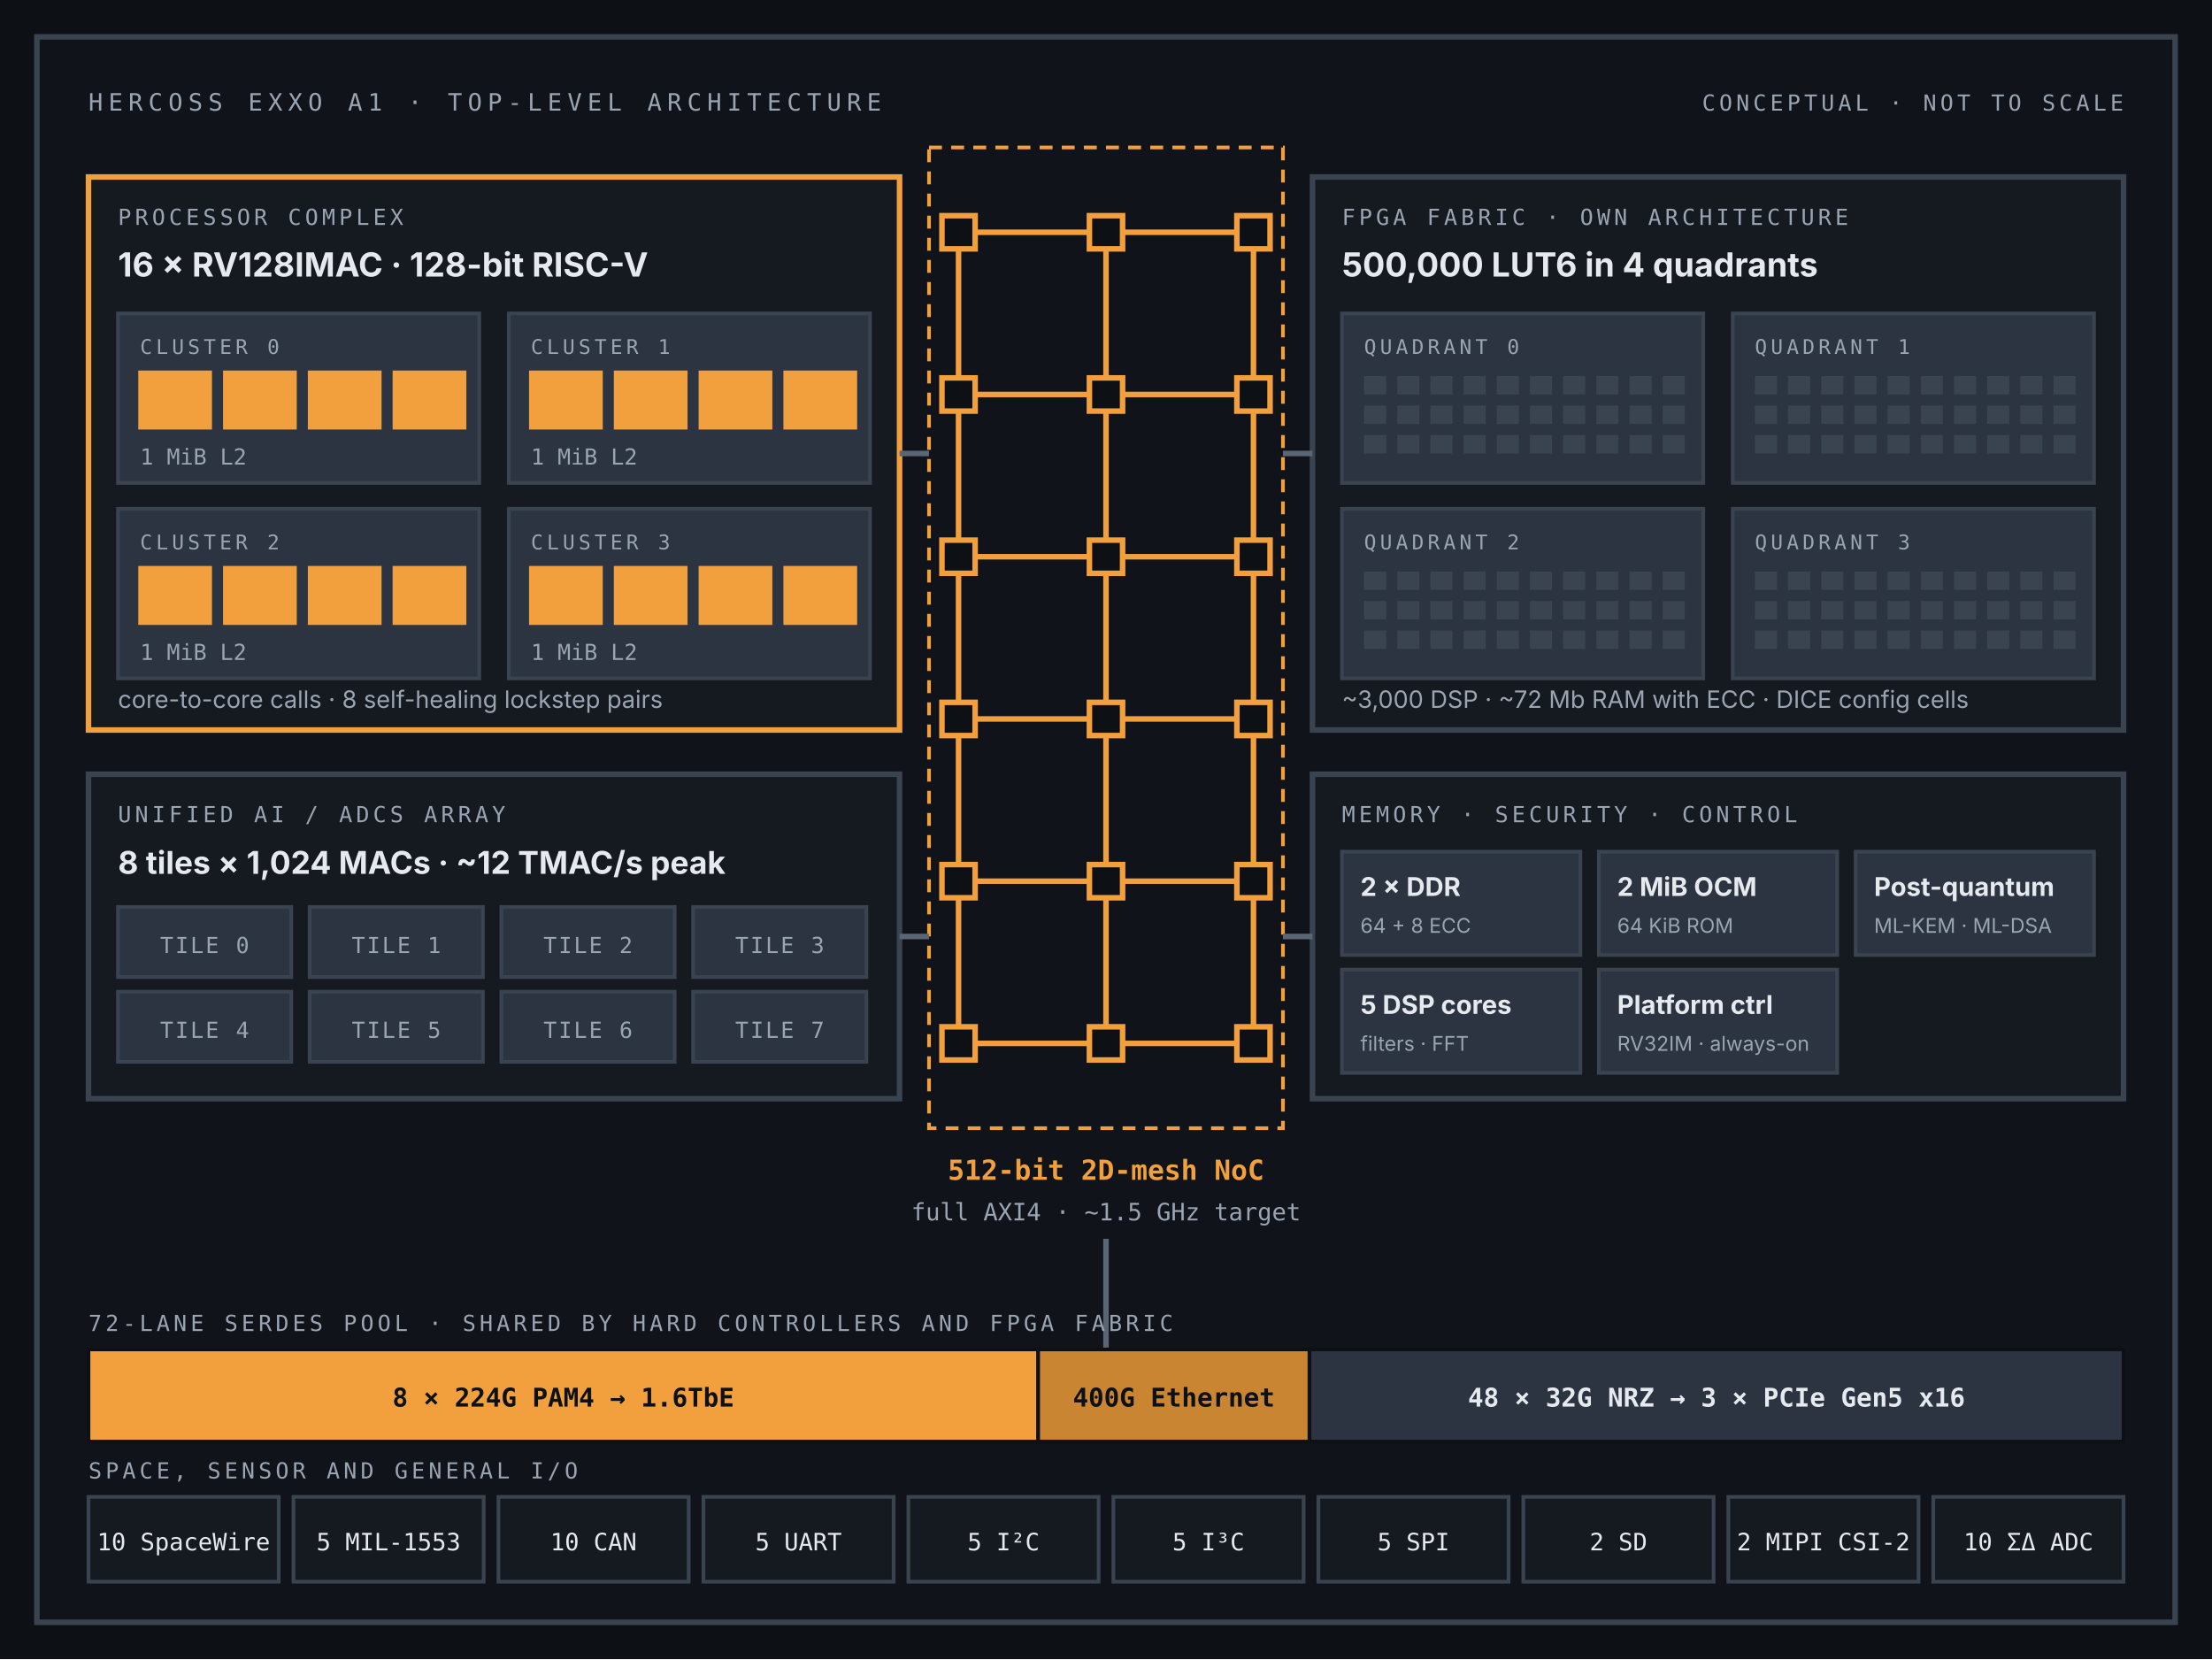
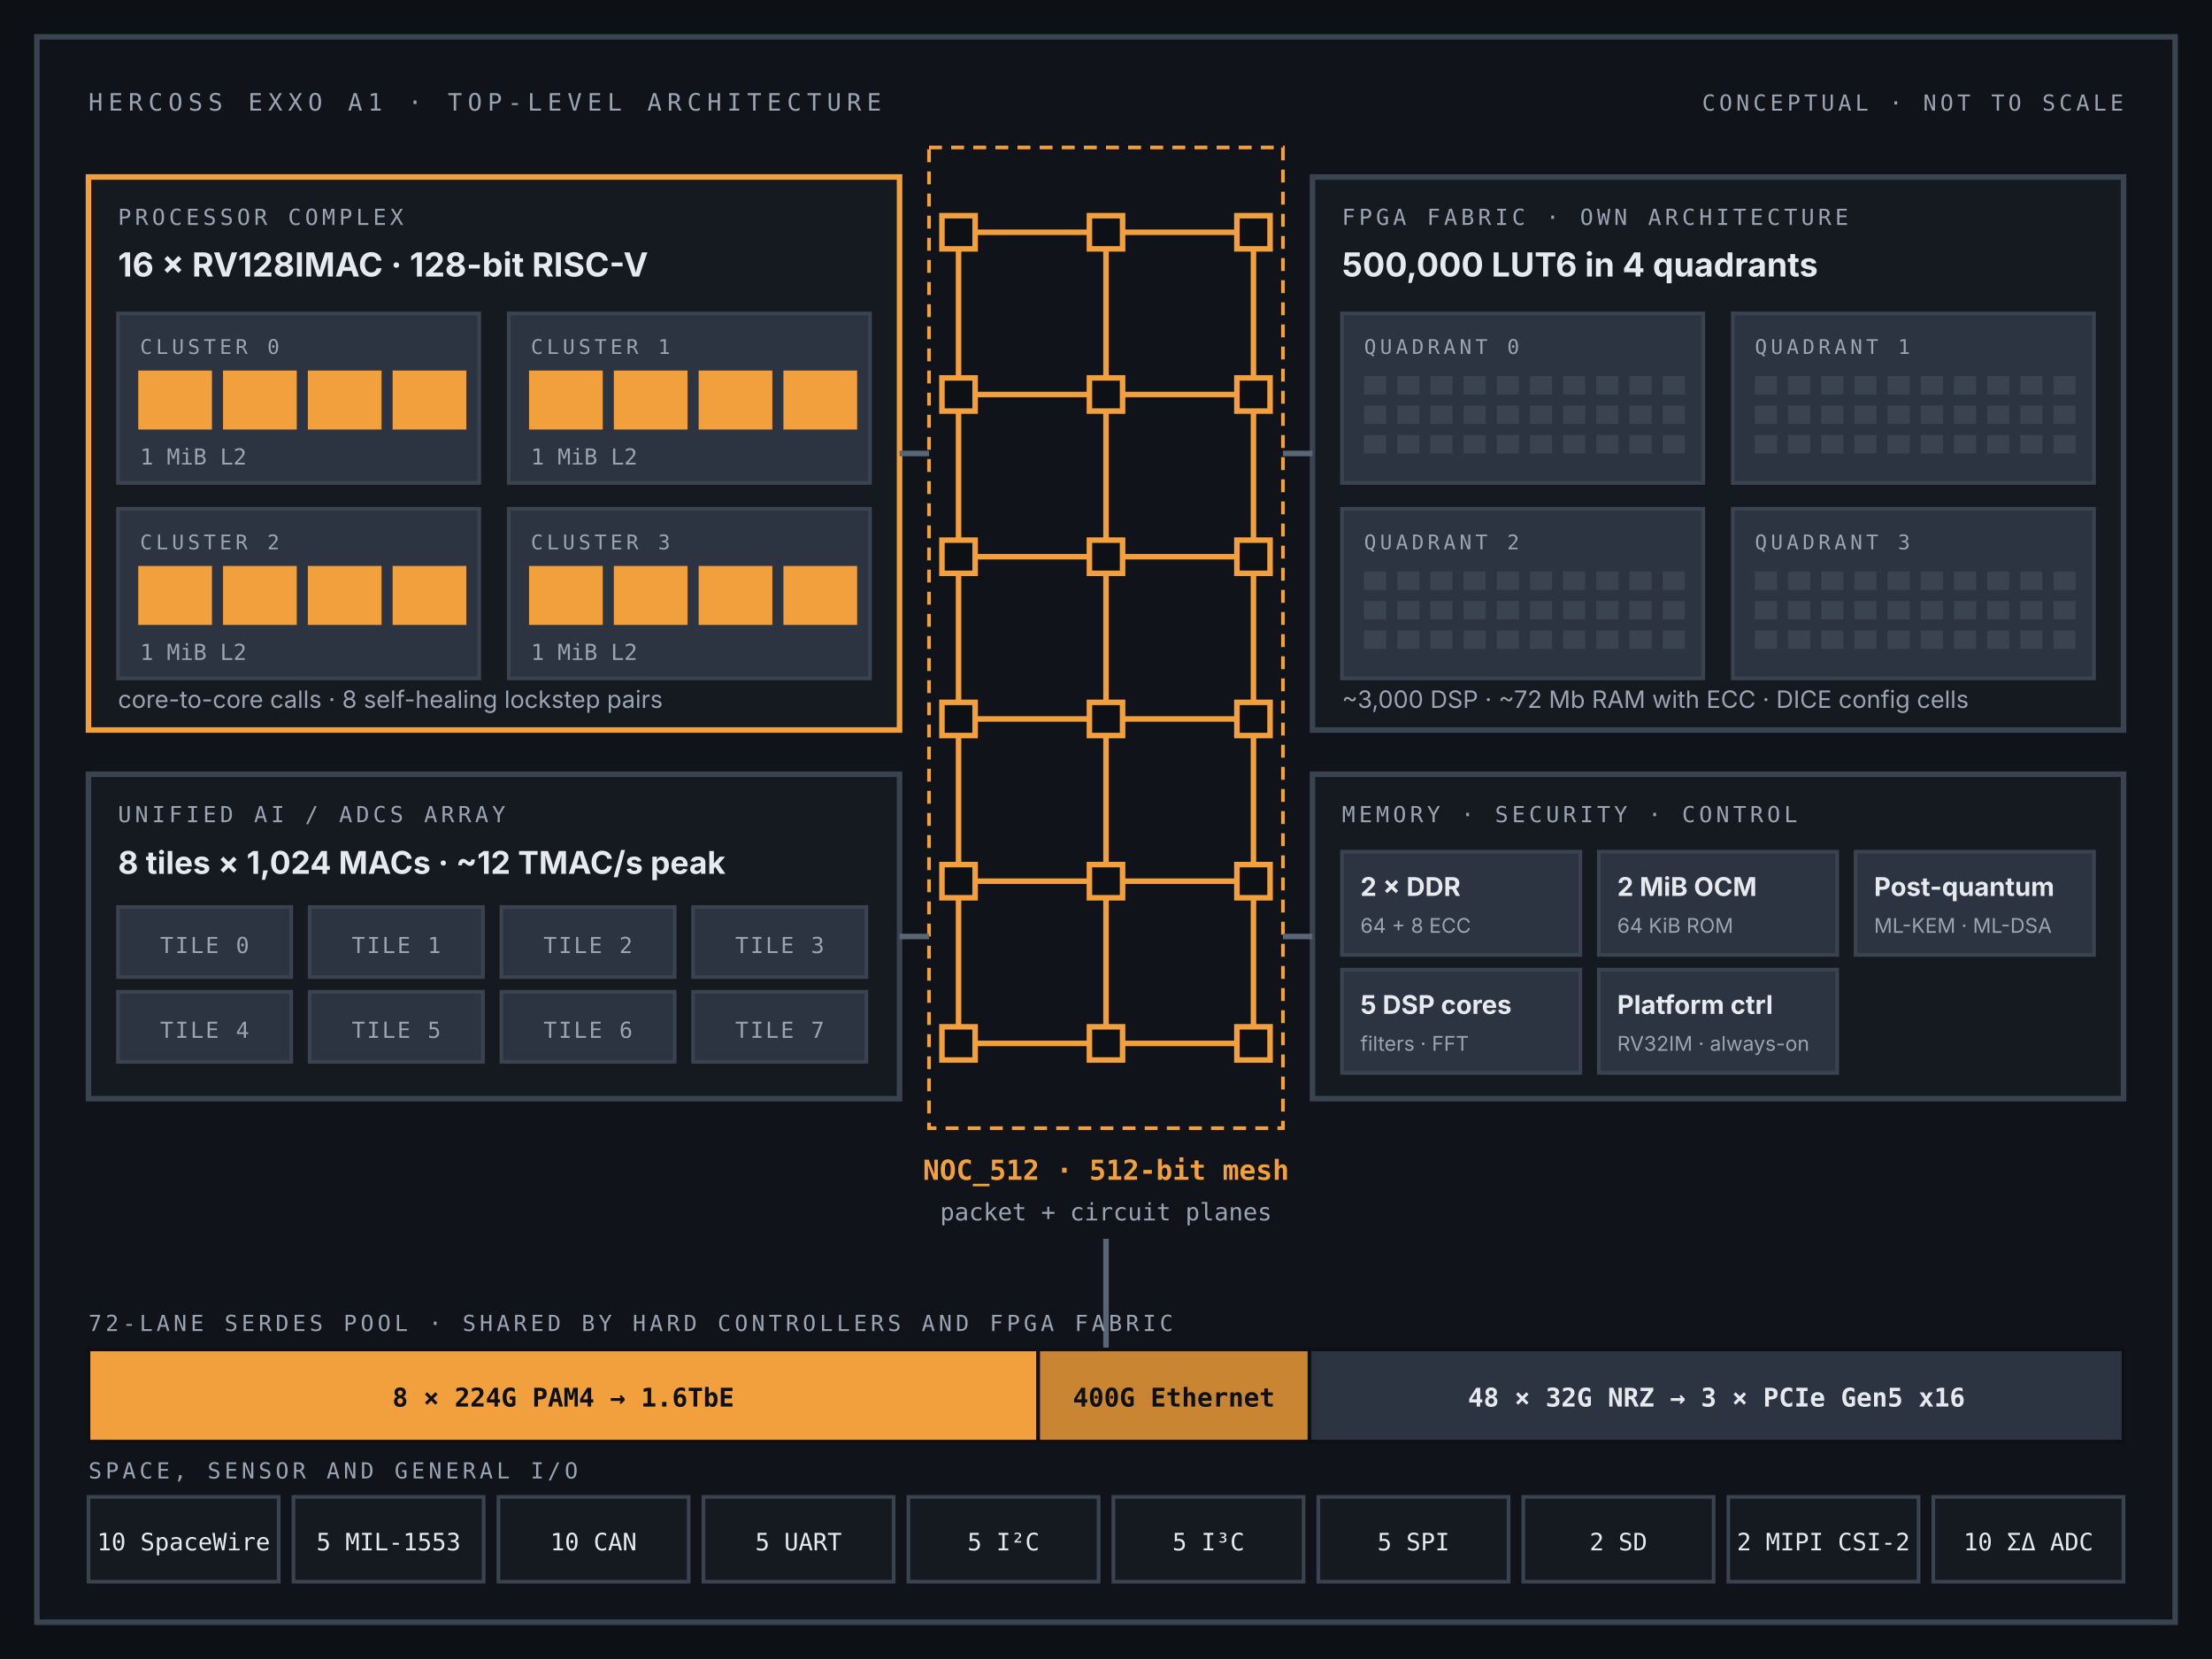
<svg xmlns="http://www.w3.org/2000/svg" viewBox="0 0 1200 900" width="1200" height="900" role="img">
  <rect width="1200" height="900" fill="#0d1014" />
  <rect x="20" y="20" width="1160" height="860" fill="#10141a" stroke="#3a4350" stroke-width="3" />
  <text x="48" y="60" font-family="DejaVu Sans Mono, ui-monospace, Menlo, monospace" font-size="13" fill="#9aa4b2" text-anchor="start" font-weight="400" letter-spacing="3">HERCOSS EXXO A1 · TOP-LEVEL ARCHITECTURE</text>
  <text x="1152" y="60" font-family="DejaVu Sans Mono, ui-monospace, Menlo, monospace" font-size="12" fill="#9aa4b2" text-anchor="end" font-weight="400" letter-spacing="2">CONCEPTUAL · NOT TO SCALE</text>
  <rect x="504" y="80" width="192" height="532" fill="none" stroke="#f2a03d" stroke-width="2" stroke-dasharray="7 5" />
  <line x1="520.0" y1="126.0" x2="680.0" y2="126.0" stroke="#f2a03d" stroke-width="3" />
  <line x1="520.0" y1="214.0" x2="680.0" y2="214.0" stroke="#f2a03d" stroke-width="3" />
  <line x1="520.0" y1="302.0" x2="680.0" y2="302.0" stroke="#f2a03d" stroke-width="3" />
  <line x1="520.0" y1="390.0" x2="680.0" y2="390.0" stroke="#f2a03d" stroke-width="3" />
  <line x1="520.0" y1="478.0" x2="680.0" y2="478.0" stroke="#f2a03d" stroke-width="3" />
  <line x1="520.0" y1="566.0" x2="680.0" y2="566.0" stroke="#f2a03d" stroke-width="3" />
  <line x1="520.0" y1="126.0" x2="520.0" y2="566.0" stroke="#f2a03d" stroke-width="3" />
  <line x1="600.0" y1="126.0" x2="600.0" y2="566.0" stroke="#f2a03d" stroke-width="3" />
  <line x1="680.0" y1="126.0" x2="680.0" y2="566.0" stroke="#f2a03d" stroke-width="3" />
  <rect x="511.0" y="117.0" width="18" height="18" fill="#0d1014" stroke="#f2a03d" stroke-width="3" />
  <rect x="511.0" y="205.0" width="18" height="18" fill="#0d1014" stroke="#f2a03d" stroke-width="3" />
  <rect x="511.0" y="293.0" width="18" height="18" fill="#0d1014" stroke="#f2a03d" stroke-width="3" />
  <rect x="511.0" y="381.0" width="18" height="18" fill="#0d1014" stroke="#f2a03d" stroke-width="3" />
  <rect x="511.0" y="469.0" width="18" height="18" fill="#0d1014" stroke="#f2a03d" stroke-width="3" />
  <rect x="511.0" y="557.0" width="18" height="18" fill="#0d1014" stroke="#f2a03d" stroke-width="3" />
  <rect x="591.0" y="117.0" width="18" height="18" fill="#0d1014" stroke="#f2a03d" stroke-width="3" />
  <rect x="591.0" y="205.0" width="18" height="18" fill="#0d1014" stroke="#f2a03d" stroke-width="3" />
  <rect x="591.0" y="293.0" width="18" height="18" fill="#0d1014" stroke="#f2a03d" stroke-width="3" />
  <rect x="591.0" y="381.0" width="18" height="18" fill="#0d1014" stroke="#f2a03d" stroke-width="3" />
  <rect x="591.0" y="469.0" width="18" height="18" fill="#0d1014" stroke="#f2a03d" stroke-width="3" />
  <rect x="591.0" y="557.0" width="18" height="18" fill="#0d1014" stroke="#f2a03d" stroke-width="3" />
  <rect x="671.0" y="117.0" width="18" height="18" fill="#0d1014" stroke="#f2a03d" stroke-width="3" />
  <rect x="671.0" y="205.0" width="18" height="18" fill="#0d1014" stroke="#f2a03d" stroke-width="3" />
  <rect x="671.0" y="293.0" width="18" height="18" fill="#0d1014" stroke="#f2a03d" stroke-width="3" />
  <rect x="671.0" y="381.0" width="18" height="18" fill="#0d1014" stroke="#f2a03d" stroke-width="3" />
  <rect x="671.0" y="469.0" width="18" height="18" fill="#0d1014" stroke="#f2a03d" stroke-width="3" />
  <rect x="671.0" y="557.0" width="18" height="18" fill="#0d1014" stroke="#f2a03d" stroke-width="3" />
-   <text x="600.0" y="640" font-family="DejaVu Sans Mono, ui-monospace, Menlo, monospace" font-size="15" fill="#f2a03d" text-anchor="middle" font-weight="700" letter-spacing="0">512-bit 2D-mesh NoC</text>
-   <text x="600.0" y="662" font-family="DejaVu Sans Mono, ui-monospace, Menlo, monospace" font-size="13" fill="#9aa4b2" text-anchor="middle" font-weight="400" letter-spacing="0">full AXI4 · ~1.5 GHz target</text>
+   <text x="600.0" y="640" font-family="DejaVu Sans Mono, ui-monospace, Menlo, monospace" font-size="15" fill="#f2a03d" text-anchor="middle" font-weight="700" letter-spacing="0">NOC_512 · 512-bit mesh</text>
+   <text x="600.0" y="662" font-family="DejaVu Sans Mono, ui-monospace, Menlo, monospace" font-size="13" fill="#9aa4b2" text-anchor="middle" font-weight="400" letter-spacing="0">packet + circuit planes</text>
  <rect x="48" y="96" width="440" height="300" fill="#151a21" stroke="#f2a03d" stroke-width="3" />
  <text x="64" y="122" font-family="DejaVu Sans Mono, ui-monospace, Menlo, monospace" font-size="12" fill="#9aa4b2" text-anchor="start" font-weight="400" letter-spacing="2">PROCESSOR COMPLEX</text>
  <text x="64" y="150" font-family="Inter, system-ui, -apple-system, Segoe UI, Roboto, sans-serif" font-size="18" fill="#e6e9ee" text-anchor="start" font-weight="700" letter-spacing="0">16 × RV128IMAC · 128-bit RISC-V</text>
  <rect x="64.0" y="170" width="196.0" height="92" fill="#2b3440" stroke="#3a4350" stroke-width="2" />
  <text x="76.0" y="192" font-family="DejaVu Sans Mono, ui-monospace, Menlo, monospace" font-size="11" fill="#9aa4b2" text-anchor="start" font-weight="400" letter-spacing="2">CLUSTER 0</text>
  <rect x="76.0" y="202" width="38" height="30" fill="#f2a03d" stroke="#f2a03d" stroke-width="2" />
  <rect x="122.0" y="202" width="38" height="30" fill="#f2a03d" stroke="#f2a03d" stroke-width="2" />
  <rect x="168.0" y="202" width="38" height="30" fill="#f2a03d" stroke="#f2a03d" stroke-width="2" />
  <rect x="214.0" y="202" width="38" height="30" fill="#f2a03d" stroke="#f2a03d" stroke-width="2" />
  <text x="76.0" y="252" font-family="DejaVu Sans Mono, ui-monospace, Menlo, monospace" font-size="12" fill="#9aa4b2" text-anchor="start" font-weight="400" letter-spacing="0">1 MiB L2</text>
  <rect x="276.0" y="170" width="196.0" height="92" fill="#2b3440" stroke="#3a4350" stroke-width="2" />
  <text x="288.0" y="192" font-family="DejaVu Sans Mono, ui-monospace, Menlo, monospace" font-size="11" fill="#9aa4b2" text-anchor="start" font-weight="400" letter-spacing="2">CLUSTER 1</text>
  <rect x="288.0" y="202" width="38" height="30" fill="#f2a03d" stroke="#f2a03d" stroke-width="2" />
  <rect x="334.0" y="202" width="38" height="30" fill="#f2a03d" stroke="#f2a03d" stroke-width="2" />
  <rect x="380.0" y="202" width="38" height="30" fill="#f2a03d" stroke="#f2a03d" stroke-width="2" />
  <rect x="426.0" y="202" width="38" height="30" fill="#f2a03d" stroke="#f2a03d" stroke-width="2" />
  <text x="288.0" y="252" font-family="DejaVu Sans Mono, ui-monospace, Menlo, monospace" font-size="12" fill="#9aa4b2" text-anchor="start" font-weight="400" letter-spacing="0">1 MiB L2</text>
  <rect x="64.0" y="276" width="196.0" height="92" fill="#2b3440" stroke="#3a4350" stroke-width="2" />
  <text x="76.0" y="298" font-family="DejaVu Sans Mono, ui-monospace, Menlo, monospace" font-size="11" fill="#9aa4b2" text-anchor="start" font-weight="400" letter-spacing="2">CLUSTER 2</text>
  <rect x="76.0" y="308" width="38" height="30" fill="#f2a03d" stroke="#f2a03d" stroke-width="2" />
  <rect x="122.0" y="308" width="38" height="30" fill="#f2a03d" stroke="#f2a03d" stroke-width="2" />
  <rect x="168.0" y="308" width="38" height="30" fill="#f2a03d" stroke="#f2a03d" stroke-width="2" />
  <rect x="214.0" y="308" width="38" height="30" fill="#f2a03d" stroke="#f2a03d" stroke-width="2" />
  <text x="76.0" y="358" font-family="DejaVu Sans Mono, ui-monospace, Menlo, monospace" font-size="12" fill="#9aa4b2" text-anchor="start" font-weight="400" letter-spacing="0">1 MiB L2</text>
  <rect x="276.0" y="276" width="196.0" height="92" fill="#2b3440" stroke="#3a4350" stroke-width="2" />
  <text x="288.0" y="298" font-family="DejaVu Sans Mono, ui-monospace, Menlo, monospace" font-size="11" fill="#9aa4b2" text-anchor="start" font-weight="400" letter-spacing="2">CLUSTER 3</text>
  <rect x="288.0" y="308" width="38" height="30" fill="#f2a03d" stroke="#f2a03d" stroke-width="2" />
  <rect x="334.0" y="308" width="38" height="30" fill="#f2a03d" stroke="#f2a03d" stroke-width="2" />
  <rect x="380.0" y="308" width="38" height="30" fill="#f2a03d" stroke="#f2a03d" stroke-width="2" />
  <rect x="426.0" y="308" width="38" height="30" fill="#f2a03d" stroke="#f2a03d" stroke-width="2" />
  <text x="288.0" y="358" font-family="DejaVu Sans Mono, ui-monospace, Menlo, monospace" font-size="12" fill="#9aa4b2" text-anchor="start" font-weight="400" letter-spacing="0">1 MiB L2</text>
  <text x="64" y="384" font-family="Inter, system-ui, -apple-system, Segoe UI, Roboto, sans-serif" font-size="13" fill="#9aa4b2" text-anchor="start" font-weight="400" letter-spacing="0">core-to-core calls · 8 self-healing lockstep pairs</text>
  <line x1="488" y1="246.0" x2="504" y2="246.0" stroke="#5b6675" stroke-width="3" />
  <rect x="712" y="96" width="440" height="300" fill="#151a21" stroke="#3a4350" stroke-width="3" />
  <text x="728" y="122" font-family="DejaVu Sans Mono, ui-monospace, Menlo, monospace" font-size="12" fill="#9aa4b2" text-anchor="start" font-weight="400" letter-spacing="2">FPGA FABRIC · OWN ARCHITECTURE</text>
  <text x="728" y="150" font-family="Inter, system-ui, -apple-system, Segoe UI, Roboto, sans-serif" font-size="18" fill="#e6e9ee" text-anchor="start" font-weight="700" letter-spacing="0">500,000 LUT6 in 4 quadrants</text>
  <rect x="728.0" y="170" width="196.0" height="92" fill="#2b3440" stroke="#3a4350" stroke-width="2" />
  <text x="740.0" y="192" font-family="DejaVu Sans Mono, ui-monospace, Menlo, monospace" font-size="11" fill="#9aa4b2" text-anchor="start" font-weight="400" letter-spacing="2">QUADRANT 0</text>
  <rect x="740.0" y="204" width="12" height="10" fill="#3a4350" stroke="none" stroke-width="0" />
  <rect x="740.0" y="220" width="12" height="10" fill="#3a4350" stroke="none" stroke-width="0" />
  <rect x="740.0" y="236" width="12" height="10" fill="#3a4350" stroke="none" stroke-width="0" />
  <rect x="758.0" y="204" width="12" height="10" fill="#3a4350" stroke="none" stroke-width="0" />
  <rect x="758.0" y="220" width="12" height="10" fill="#3a4350" stroke="none" stroke-width="0" />
  <rect x="758.0" y="236" width="12" height="10" fill="#3a4350" stroke="none" stroke-width="0" />
  <rect x="776.0" y="204" width="12" height="10" fill="#3a4350" stroke="none" stroke-width="0" />
  <rect x="776.0" y="220" width="12" height="10" fill="#3a4350" stroke="none" stroke-width="0" />
  <rect x="776.0" y="236" width="12" height="10" fill="#3a4350" stroke="none" stroke-width="0" />
  <rect x="794.0" y="204" width="12" height="10" fill="#3a4350" stroke="none" stroke-width="0" />
  <rect x="794.0" y="220" width="12" height="10" fill="#3a4350" stroke="none" stroke-width="0" />
  <rect x="794.0" y="236" width="12" height="10" fill="#3a4350" stroke="none" stroke-width="0" />
  <rect x="812.0" y="204" width="12" height="10" fill="#3a4350" stroke="none" stroke-width="0" />
  <rect x="812.0" y="220" width="12" height="10" fill="#3a4350" stroke="none" stroke-width="0" />
  <rect x="812.0" y="236" width="12" height="10" fill="#3a4350" stroke="none" stroke-width="0" />
  <rect x="830.0" y="204" width="12" height="10" fill="#3a4350" stroke="none" stroke-width="0" />
  <rect x="830.0" y="220" width="12" height="10" fill="#3a4350" stroke="none" stroke-width="0" />
  <rect x="830.0" y="236" width="12" height="10" fill="#3a4350" stroke="none" stroke-width="0" />
  <rect x="848.0" y="204" width="12" height="10" fill="#3a4350" stroke="none" stroke-width="0" />
  <rect x="848.0" y="220" width="12" height="10" fill="#3a4350" stroke="none" stroke-width="0" />
  <rect x="848.0" y="236" width="12" height="10" fill="#3a4350" stroke="none" stroke-width="0" />
  <rect x="866.0" y="204" width="12" height="10" fill="#3a4350" stroke="none" stroke-width="0" />
  <rect x="866.0" y="220" width="12" height="10" fill="#3a4350" stroke="none" stroke-width="0" />
  <rect x="866.0" y="236" width="12" height="10" fill="#3a4350" stroke="none" stroke-width="0" />
  <rect x="884.0" y="204" width="12" height="10" fill="#3a4350" stroke="none" stroke-width="0" />
  <rect x="884.0" y="220" width="12" height="10" fill="#3a4350" stroke="none" stroke-width="0" />
  <rect x="884.0" y="236" width="12" height="10" fill="#3a4350" stroke="none" stroke-width="0" />
  <rect x="902.0" y="204" width="12" height="10" fill="#3a4350" stroke="none" stroke-width="0" />
  <rect x="902.0" y="220" width="12" height="10" fill="#3a4350" stroke="none" stroke-width="0" />
  <rect x="902.0" y="236" width="12" height="10" fill="#3a4350" stroke="none" stroke-width="0" />
  <rect x="940.0" y="170" width="196.0" height="92" fill="#2b3440" stroke="#3a4350" stroke-width="2" />
  <text x="952.0" y="192" font-family="DejaVu Sans Mono, ui-monospace, Menlo, monospace" font-size="11" fill="#9aa4b2" text-anchor="start" font-weight="400" letter-spacing="2">QUADRANT 1</text>
  <rect x="952.0" y="204" width="12" height="10" fill="#3a4350" stroke="none" stroke-width="0" />
  <rect x="952.0" y="220" width="12" height="10" fill="#3a4350" stroke="none" stroke-width="0" />
  <rect x="952.0" y="236" width="12" height="10" fill="#3a4350" stroke="none" stroke-width="0" />
  <rect x="970.0" y="204" width="12" height="10" fill="#3a4350" stroke="none" stroke-width="0" />
  <rect x="970.0" y="220" width="12" height="10" fill="#3a4350" stroke="none" stroke-width="0" />
  <rect x="970.0" y="236" width="12" height="10" fill="#3a4350" stroke="none" stroke-width="0" />
  <rect x="988.0" y="204" width="12" height="10" fill="#3a4350" stroke="none" stroke-width="0" />
  <rect x="988.0" y="220" width="12" height="10" fill="#3a4350" stroke="none" stroke-width="0" />
  <rect x="988.0" y="236" width="12" height="10" fill="#3a4350" stroke="none" stroke-width="0" />
  <rect x="1006.0" y="204" width="12" height="10" fill="#3a4350" stroke="none" stroke-width="0" />
  <rect x="1006.0" y="220" width="12" height="10" fill="#3a4350" stroke="none" stroke-width="0" />
  <rect x="1006.0" y="236" width="12" height="10" fill="#3a4350" stroke="none" stroke-width="0" />
  <rect x="1024.0" y="204" width="12" height="10" fill="#3a4350" stroke="none" stroke-width="0" />
  <rect x="1024.0" y="220" width="12" height="10" fill="#3a4350" stroke="none" stroke-width="0" />
  <rect x="1024.0" y="236" width="12" height="10" fill="#3a4350" stroke="none" stroke-width="0" />
  <rect x="1042.0" y="204" width="12" height="10" fill="#3a4350" stroke="none" stroke-width="0" />
  <rect x="1042.0" y="220" width="12" height="10" fill="#3a4350" stroke="none" stroke-width="0" />
  <rect x="1042.0" y="236" width="12" height="10" fill="#3a4350" stroke="none" stroke-width="0" />
  <rect x="1060.0" y="204" width="12" height="10" fill="#3a4350" stroke="none" stroke-width="0" />
  <rect x="1060.0" y="220" width="12" height="10" fill="#3a4350" stroke="none" stroke-width="0" />
  <rect x="1060.0" y="236" width="12" height="10" fill="#3a4350" stroke="none" stroke-width="0" />
  <rect x="1078.0" y="204" width="12" height="10" fill="#3a4350" stroke="none" stroke-width="0" />
  <rect x="1078.0" y="220" width="12" height="10" fill="#3a4350" stroke="none" stroke-width="0" />
  <rect x="1078.0" y="236" width="12" height="10" fill="#3a4350" stroke="none" stroke-width="0" />
  <rect x="1096.0" y="204" width="12" height="10" fill="#3a4350" stroke="none" stroke-width="0" />
  <rect x="1096.0" y="220" width="12" height="10" fill="#3a4350" stroke="none" stroke-width="0" />
  <rect x="1096.0" y="236" width="12" height="10" fill="#3a4350" stroke="none" stroke-width="0" />
  <rect x="1114.0" y="204" width="12" height="10" fill="#3a4350" stroke="none" stroke-width="0" />
  <rect x="1114.0" y="220" width="12" height="10" fill="#3a4350" stroke="none" stroke-width="0" />
  <rect x="1114.0" y="236" width="12" height="10" fill="#3a4350" stroke="none" stroke-width="0" />
  <rect x="728.0" y="276" width="196.0" height="92" fill="#2b3440" stroke="#3a4350" stroke-width="2" />
  <text x="740.0" y="298" font-family="DejaVu Sans Mono, ui-monospace, Menlo, monospace" font-size="11" fill="#9aa4b2" text-anchor="start" font-weight="400" letter-spacing="2">QUADRANT 2</text>
  <rect x="740.0" y="310" width="12" height="10" fill="#3a4350" stroke="none" stroke-width="0" />
  <rect x="740.0" y="326" width="12" height="10" fill="#3a4350" stroke="none" stroke-width="0" />
  <rect x="740.0" y="342" width="12" height="10" fill="#3a4350" stroke="none" stroke-width="0" />
  <rect x="758.0" y="310" width="12" height="10" fill="#3a4350" stroke="none" stroke-width="0" />
  <rect x="758.0" y="326" width="12" height="10" fill="#3a4350" stroke="none" stroke-width="0" />
  <rect x="758.0" y="342" width="12" height="10" fill="#3a4350" stroke="none" stroke-width="0" />
  <rect x="776.0" y="310" width="12" height="10" fill="#3a4350" stroke="none" stroke-width="0" />
  <rect x="776.0" y="326" width="12" height="10" fill="#3a4350" stroke="none" stroke-width="0" />
  <rect x="776.0" y="342" width="12" height="10" fill="#3a4350" stroke="none" stroke-width="0" />
  <rect x="794.0" y="310" width="12" height="10" fill="#3a4350" stroke="none" stroke-width="0" />
  <rect x="794.0" y="326" width="12" height="10" fill="#3a4350" stroke="none" stroke-width="0" />
  <rect x="794.0" y="342" width="12" height="10" fill="#3a4350" stroke="none" stroke-width="0" />
  <rect x="812.0" y="310" width="12" height="10" fill="#3a4350" stroke="none" stroke-width="0" />
  <rect x="812.0" y="326" width="12" height="10" fill="#3a4350" stroke="none" stroke-width="0" />
  <rect x="812.0" y="342" width="12" height="10" fill="#3a4350" stroke="none" stroke-width="0" />
  <rect x="830.0" y="310" width="12" height="10" fill="#3a4350" stroke="none" stroke-width="0" />
  <rect x="830.0" y="326" width="12" height="10" fill="#3a4350" stroke="none" stroke-width="0" />
  <rect x="830.0" y="342" width="12" height="10" fill="#3a4350" stroke="none" stroke-width="0" />
  <rect x="848.0" y="310" width="12" height="10" fill="#3a4350" stroke="none" stroke-width="0" />
  <rect x="848.0" y="326" width="12" height="10" fill="#3a4350" stroke="none" stroke-width="0" />
  <rect x="848.0" y="342" width="12" height="10" fill="#3a4350" stroke="none" stroke-width="0" />
  <rect x="866.0" y="310" width="12" height="10" fill="#3a4350" stroke="none" stroke-width="0" />
  <rect x="866.0" y="326" width="12" height="10" fill="#3a4350" stroke="none" stroke-width="0" />
  <rect x="866.0" y="342" width="12" height="10" fill="#3a4350" stroke="none" stroke-width="0" />
  <rect x="884.0" y="310" width="12" height="10" fill="#3a4350" stroke="none" stroke-width="0" />
  <rect x="884.0" y="326" width="12" height="10" fill="#3a4350" stroke="none" stroke-width="0" />
  <rect x="884.0" y="342" width="12" height="10" fill="#3a4350" stroke="none" stroke-width="0" />
  <rect x="902.0" y="310" width="12" height="10" fill="#3a4350" stroke="none" stroke-width="0" />
  <rect x="902.0" y="326" width="12" height="10" fill="#3a4350" stroke="none" stroke-width="0" />
  <rect x="902.0" y="342" width="12" height="10" fill="#3a4350" stroke="none" stroke-width="0" />
  <rect x="940.0" y="276" width="196.0" height="92" fill="#2b3440" stroke="#3a4350" stroke-width="2" />
  <text x="952.0" y="298" font-family="DejaVu Sans Mono, ui-monospace, Menlo, monospace" font-size="11" fill="#9aa4b2" text-anchor="start" font-weight="400" letter-spacing="2">QUADRANT 3</text>
  <rect x="952.0" y="310" width="12" height="10" fill="#3a4350" stroke="none" stroke-width="0" />
  <rect x="952.0" y="326" width="12" height="10" fill="#3a4350" stroke="none" stroke-width="0" />
  <rect x="952.0" y="342" width="12" height="10" fill="#3a4350" stroke="none" stroke-width="0" />
  <rect x="970.0" y="310" width="12" height="10" fill="#3a4350" stroke="none" stroke-width="0" />
  <rect x="970.0" y="326" width="12" height="10" fill="#3a4350" stroke="none" stroke-width="0" />
  <rect x="970.0" y="342" width="12" height="10" fill="#3a4350" stroke="none" stroke-width="0" />
  <rect x="988.0" y="310" width="12" height="10" fill="#3a4350" stroke="none" stroke-width="0" />
  <rect x="988.0" y="326" width="12" height="10" fill="#3a4350" stroke="none" stroke-width="0" />
  <rect x="988.0" y="342" width="12" height="10" fill="#3a4350" stroke="none" stroke-width="0" />
  <rect x="1006.0" y="310" width="12" height="10" fill="#3a4350" stroke="none" stroke-width="0" />
  <rect x="1006.0" y="326" width="12" height="10" fill="#3a4350" stroke="none" stroke-width="0" />
  <rect x="1006.0" y="342" width="12" height="10" fill="#3a4350" stroke="none" stroke-width="0" />
  <rect x="1024.0" y="310" width="12" height="10" fill="#3a4350" stroke="none" stroke-width="0" />
  <rect x="1024.0" y="326" width="12" height="10" fill="#3a4350" stroke="none" stroke-width="0" />
  <rect x="1024.0" y="342" width="12" height="10" fill="#3a4350" stroke="none" stroke-width="0" />
  <rect x="1042.0" y="310" width="12" height="10" fill="#3a4350" stroke="none" stroke-width="0" />
  <rect x="1042.0" y="326" width="12" height="10" fill="#3a4350" stroke="none" stroke-width="0" />
  <rect x="1042.0" y="342" width="12" height="10" fill="#3a4350" stroke="none" stroke-width="0" />
  <rect x="1060.0" y="310" width="12" height="10" fill="#3a4350" stroke="none" stroke-width="0" />
  <rect x="1060.0" y="326" width="12" height="10" fill="#3a4350" stroke="none" stroke-width="0" />
  <rect x="1060.0" y="342" width="12" height="10" fill="#3a4350" stroke="none" stroke-width="0" />
  <rect x="1078.0" y="310" width="12" height="10" fill="#3a4350" stroke="none" stroke-width="0" />
  <rect x="1078.0" y="326" width="12" height="10" fill="#3a4350" stroke="none" stroke-width="0" />
  <rect x="1078.0" y="342" width="12" height="10" fill="#3a4350" stroke="none" stroke-width="0" />
  <rect x="1096.0" y="310" width="12" height="10" fill="#3a4350" stroke="none" stroke-width="0" />
  <rect x="1096.0" y="326" width="12" height="10" fill="#3a4350" stroke="none" stroke-width="0" />
  <rect x="1096.0" y="342" width="12" height="10" fill="#3a4350" stroke="none" stroke-width="0" />
  <rect x="1114.0" y="310" width="12" height="10" fill="#3a4350" stroke="none" stroke-width="0" />
  <rect x="1114.0" y="326" width="12" height="10" fill="#3a4350" stroke="none" stroke-width="0" />
  <rect x="1114.0" y="342" width="12" height="10" fill="#3a4350" stroke="none" stroke-width="0" />
  <text x="728" y="384" font-family="Inter, system-ui, -apple-system, Segoe UI, Roboto, sans-serif" font-size="13" fill="#9aa4b2" text-anchor="start" font-weight="400" letter-spacing="0">~3,000 DSP · ~72 Mb RAM with ECC · DICE config cells</text>
  <line x1="696" y1="246.0" x2="712" y2="246.0" stroke="#5b6675" stroke-width="3" />
  <rect x="48" y="420" width="440" height="176" fill="#151a21" stroke="#3a4350" stroke-width="3" />
  <text x="64" y="446" font-family="DejaVu Sans Mono, ui-monospace, Menlo, monospace" font-size="12" fill="#9aa4b2" text-anchor="start" font-weight="400" letter-spacing="2">UNIFIED AI / ADCS ARRAY</text>
  <text x="64" y="474" font-family="Inter, system-ui, -apple-system, Segoe UI, Roboto, sans-serif" font-size="17" fill="#e6e9ee" text-anchor="start" font-weight="700" letter-spacing="0">8 tiles × 1,024 MACs · ~12 TMAC/s peak</text>
  <rect x="64" y="492" width="94" height="38" fill="#2b3440" stroke="#3a4350" stroke-width="2" />
  <text x="111" y="517" font-family="DejaVu Sans Mono, ui-monospace, Menlo, monospace" font-size="12" fill="#9aa4b2" text-anchor="middle" font-weight="400" letter-spacing="1">TILE 0</text>
  <rect x="168" y="492" width="94" height="38" fill="#2b3440" stroke="#3a4350" stroke-width="2" />
  <text x="215" y="517" font-family="DejaVu Sans Mono, ui-monospace, Menlo, monospace" font-size="12" fill="#9aa4b2" text-anchor="middle" font-weight="400" letter-spacing="1">TILE 1</text>
  <rect x="272" y="492" width="94" height="38" fill="#2b3440" stroke="#3a4350" stroke-width="2" />
  <text x="319" y="517" font-family="DejaVu Sans Mono, ui-monospace, Menlo, monospace" font-size="12" fill="#9aa4b2" text-anchor="middle" font-weight="400" letter-spacing="1">TILE 2</text>
  <rect x="376" y="492" width="94" height="38" fill="#2b3440" stroke="#3a4350" stroke-width="2" />
  <text x="423" y="517" font-family="DejaVu Sans Mono, ui-monospace, Menlo, monospace" font-size="12" fill="#9aa4b2" text-anchor="middle" font-weight="400" letter-spacing="1">TILE 3</text>
  <rect x="64" y="538" width="94" height="38" fill="#2b3440" stroke="#3a4350" stroke-width="2" />
  <text x="111" y="563" font-family="DejaVu Sans Mono, ui-monospace, Menlo, monospace" font-size="12" fill="#9aa4b2" text-anchor="middle" font-weight="400" letter-spacing="1">TILE 4</text>
  <rect x="168" y="538" width="94" height="38" fill="#2b3440" stroke="#3a4350" stroke-width="2" />
  <text x="215" y="563" font-family="DejaVu Sans Mono, ui-monospace, Menlo, monospace" font-size="12" fill="#9aa4b2" text-anchor="middle" font-weight="400" letter-spacing="1">TILE 5</text>
  <rect x="272" y="538" width="94" height="38" fill="#2b3440" stroke="#3a4350" stroke-width="2" />
  <text x="319" y="563" font-family="DejaVu Sans Mono, ui-monospace, Menlo, monospace" font-size="12" fill="#9aa4b2" text-anchor="middle" font-weight="400" letter-spacing="1">TILE 6</text>
  <rect x="376" y="538" width="94" height="38" fill="#2b3440" stroke="#3a4350" stroke-width="2" />
  <text x="423" y="563" font-family="DejaVu Sans Mono, ui-monospace, Menlo, monospace" font-size="12" fill="#9aa4b2" text-anchor="middle" font-weight="400" letter-spacing="1">TILE 7</text>
  <line x1="488" y1="508.0" x2="504" y2="508.0" stroke="#5b6675" stroke-width="3" />
  <rect x="712" y="420" width="440" height="176" fill="#151a21" stroke="#3a4350" stroke-width="3" />
  <text x="728" y="446" font-family="DejaVu Sans Mono, ui-monospace, Menlo, monospace" font-size="12" fill="#9aa4b2" text-anchor="start" font-weight="400" letter-spacing="2">MEMORY · SECURITY · CONTROL</text>
  <rect x="728.0" y="462" width="129.333" height="56" fill="#2b3440" stroke="#3a4350" stroke-width="2" />
  <text x="738.0" y="486" font-family="Inter, system-ui, -apple-system, Segoe UI, Roboto, sans-serif" font-size="14" fill="#e6e9ee" text-anchor="start" font-weight="700" letter-spacing="0">2 × DDR</text>
  <text x="738.0" y="506" font-family="Inter, system-ui, -apple-system, Segoe UI, Roboto, sans-serif" font-size="11" fill="#9aa4b2" text-anchor="start" font-weight="400" letter-spacing="0">64 + 8 ECC</text>
  <rect x="867.333" y="462" width="129.333" height="56" fill="#2b3440" stroke="#3a4350" stroke-width="2" />
  <text x="877.333" y="486" font-family="Inter, system-ui, -apple-system, Segoe UI, Roboto, sans-serif" font-size="14" fill="#e6e9ee" text-anchor="start" font-weight="700" letter-spacing="0">2 MiB OCM</text>
  <text x="877.333" y="506" font-family="Inter, system-ui, -apple-system, Segoe UI, Roboto, sans-serif" font-size="11" fill="#9aa4b2" text-anchor="start" font-weight="400" letter-spacing="0">64 KiB ROM</text>
  <rect x="1006.667" y="462" width="129.333" height="56" fill="#2b3440" stroke="#3a4350" stroke-width="2" />
  <text x="1016.667" y="486" font-family="Inter, system-ui, -apple-system, Segoe UI, Roboto, sans-serif" font-size="14" fill="#e6e9ee" text-anchor="start" font-weight="700" letter-spacing="0">Post-quantum</text>
  <text x="1016.667" y="506" font-family="Inter, system-ui, -apple-system, Segoe UI, Roboto, sans-serif" font-size="11" fill="#9aa4b2" text-anchor="start" font-weight="400" letter-spacing="0">ML-KEM · ML-DSA</text>
  <rect x="728.0" y="526" width="129.333" height="56" fill="#2b3440" stroke="#3a4350" stroke-width="2" />
  <text x="738.0" y="550" font-family="Inter, system-ui, -apple-system, Segoe UI, Roboto, sans-serif" font-size="14" fill="#e6e9ee" text-anchor="start" font-weight="700" letter-spacing="0">5 DSP cores</text>
  <text x="738.0" y="570" font-family="Inter, system-ui, -apple-system, Segoe UI, Roboto, sans-serif" font-size="11" fill="#9aa4b2" text-anchor="start" font-weight="400" letter-spacing="0">filters · FFT</text>
  <rect x="867.333" y="526" width="129.333" height="56" fill="#2b3440" stroke="#3a4350" stroke-width="2" />
  <text x="877.333" y="550" font-family="Inter, system-ui, -apple-system, Segoe UI, Roboto, sans-serif" font-size="14" fill="#e6e9ee" text-anchor="start" font-weight="700" letter-spacing="0">Platform ctrl</text>
  <text x="877.333" y="570" font-family="Inter, system-ui, -apple-system, Segoe UI, Roboto, sans-serif" font-size="11" fill="#9aa4b2" text-anchor="start" font-weight="400" letter-spacing="0">RV32IM · always-on</text>
  <line x1="696" y1="508.0" x2="712" y2="508.0" stroke="#5b6675" stroke-width="3" />
  <line x1="600.0" y1="672" x2="600.0" y2="732" stroke="#5b6675" stroke-width="3" />
  <text x="48" y="722" font-family="DejaVu Sans Mono, ui-monospace, Menlo, monospace" font-size="12" fill="#9aa4b2" text-anchor="start" font-weight="400" letter-spacing="2">72-LANE SERDES POOL · SHARED BY HARD CONTROLLERS AND FPGA FABRIC</text>
  <rect x="48.0" y="732" width="515.2" height="50" fill="#f2a03d" stroke="#0d1014" stroke-width="2" />
  <text x="305.6" y="763" font-family="DejaVu Sans Mono, ui-monospace, Menlo, monospace" font-size="14" fill="#0d1014" text-anchor="middle" font-weight="700" letter-spacing="0">8 × 224G PAM4 → 1.6TbE</text>
  <rect x="563.2" y="732" width="147.2" height="50" fill="#c98532" stroke="#0d1014" stroke-width="2" />
  <text x="636.8" y="763" font-family="DejaVu Sans Mono, ui-monospace, Menlo, monospace" font-size="14" fill="#0d1014" text-anchor="middle" font-weight="700" letter-spacing="0">400G Ethernet</text>
  <rect x="710.4" y="732" width="441.6" height="50" fill="#2b3440" stroke="#0d1014" stroke-width="2" />
  <text x="931.2" y="763" font-family="DejaVu Sans Mono, ui-monospace, Menlo, monospace" font-size="14" fill="#e6e9ee" text-anchor="middle" font-weight="700" letter-spacing="0">48 × 32G NRZ → 3 × PCIe Gen5 x16</text>
  <text x="48" y="802" font-family="DejaVu Sans Mono, ui-monospace, Menlo, monospace" font-size="12" fill="#9aa4b2" text-anchor="start" font-weight="400" letter-spacing="2">SPACE, SENSOR AND GENERAL I/O</text>
  <rect x="48.0" y="812" width="103.2" height="46" fill="#151a21" stroke="#3a4350" stroke-width="2" />
  <text x="99.6" y="841" font-family="DejaVu Sans Mono, ui-monospace, Menlo, monospace" font-size="13" fill="#e6e9ee" text-anchor="middle" font-weight="400" letter-spacing="0">10 SpaceWire</text>
  <rect x="159.2" y="812" width="103.2" height="46" fill="#151a21" stroke="#3a4350" stroke-width="2" />
  <text x="210.8" y="841" font-family="DejaVu Sans Mono, ui-monospace, Menlo, monospace" font-size="13" fill="#e6e9ee" text-anchor="middle" font-weight="400" letter-spacing="0">5 MIL-1553</text>
  <rect x="270.4" y="812" width="103.2" height="46" fill="#151a21" stroke="#3a4350" stroke-width="2" />
  <text x="322.0" y="841" font-family="DejaVu Sans Mono, ui-monospace, Menlo, monospace" font-size="13" fill="#e6e9ee" text-anchor="middle" font-weight="400" letter-spacing="0">10 CAN</text>
  <rect x="381.6" y="812" width="103.2" height="46" fill="#151a21" stroke="#3a4350" stroke-width="2" />
  <text x="433.2" y="841" font-family="DejaVu Sans Mono, ui-monospace, Menlo, monospace" font-size="13" fill="#e6e9ee" text-anchor="middle" font-weight="400" letter-spacing="0">5 UART</text>
  <rect x="492.8" y="812" width="103.2" height="46" fill="#151a21" stroke="#3a4350" stroke-width="2" />
  <text x="544.4" y="841" font-family="DejaVu Sans Mono, ui-monospace, Menlo, monospace" font-size="13" fill="#e6e9ee" text-anchor="middle" font-weight="400" letter-spacing="0">5 I²C</text>
  <rect x="604.0" y="812" width="103.2" height="46" fill="#151a21" stroke="#3a4350" stroke-width="2" />
  <text x="655.6" y="841" font-family="DejaVu Sans Mono, ui-monospace, Menlo, monospace" font-size="13" fill="#e6e9ee" text-anchor="middle" font-weight="400" letter-spacing="0">5 I³C</text>
  <rect x="715.2" y="812" width="103.2" height="46" fill="#151a21" stroke="#3a4350" stroke-width="2" />
  <text x="766.8" y="841" font-family="DejaVu Sans Mono, ui-monospace, Menlo, monospace" font-size="13" fill="#e6e9ee" text-anchor="middle" font-weight="400" letter-spacing="0">5 SPI</text>
  <rect x="826.4" y="812" width="103.2" height="46" fill="#151a21" stroke="#3a4350" stroke-width="2" />
  <text x="878.0" y="841" font-family="DejaVu Sans Mono, ui-monospace, Menlo, monospace" font-size="13" fill="#e6e9ee" text-anchor="middle" font-weight="400" letter-spacing="0">2 SD</text>
  <rect x="937.6" y="812" width="103.2" height="46" fill="#151a21" stroke="#3a4350" stroke-width="2" />
  <text x="989.2" y="841" font-family="DejaVu Sans Mono, ui-monospace, Menlo, monospace" font-size="13" fill="#e6e9ee" text-anchor="middle" font-weight="400" letter-spacing="0">2 MIPI CSI-2</text>
  <rect x="1048.8" y="812" width="103.2" height="46" fill="#151a21" stroke="#3a4350" stroke-width="2" />
  <text x="1100.4" y="841" font-family="DejaVu Sans Mono, ui-monospace, Menlo, monospace" font-size="13" fill="#e6e9ee" text-anchor="middle" font-weight="400" letter-spacing="0">10 ΣΔ ADC</text>
</svg>
